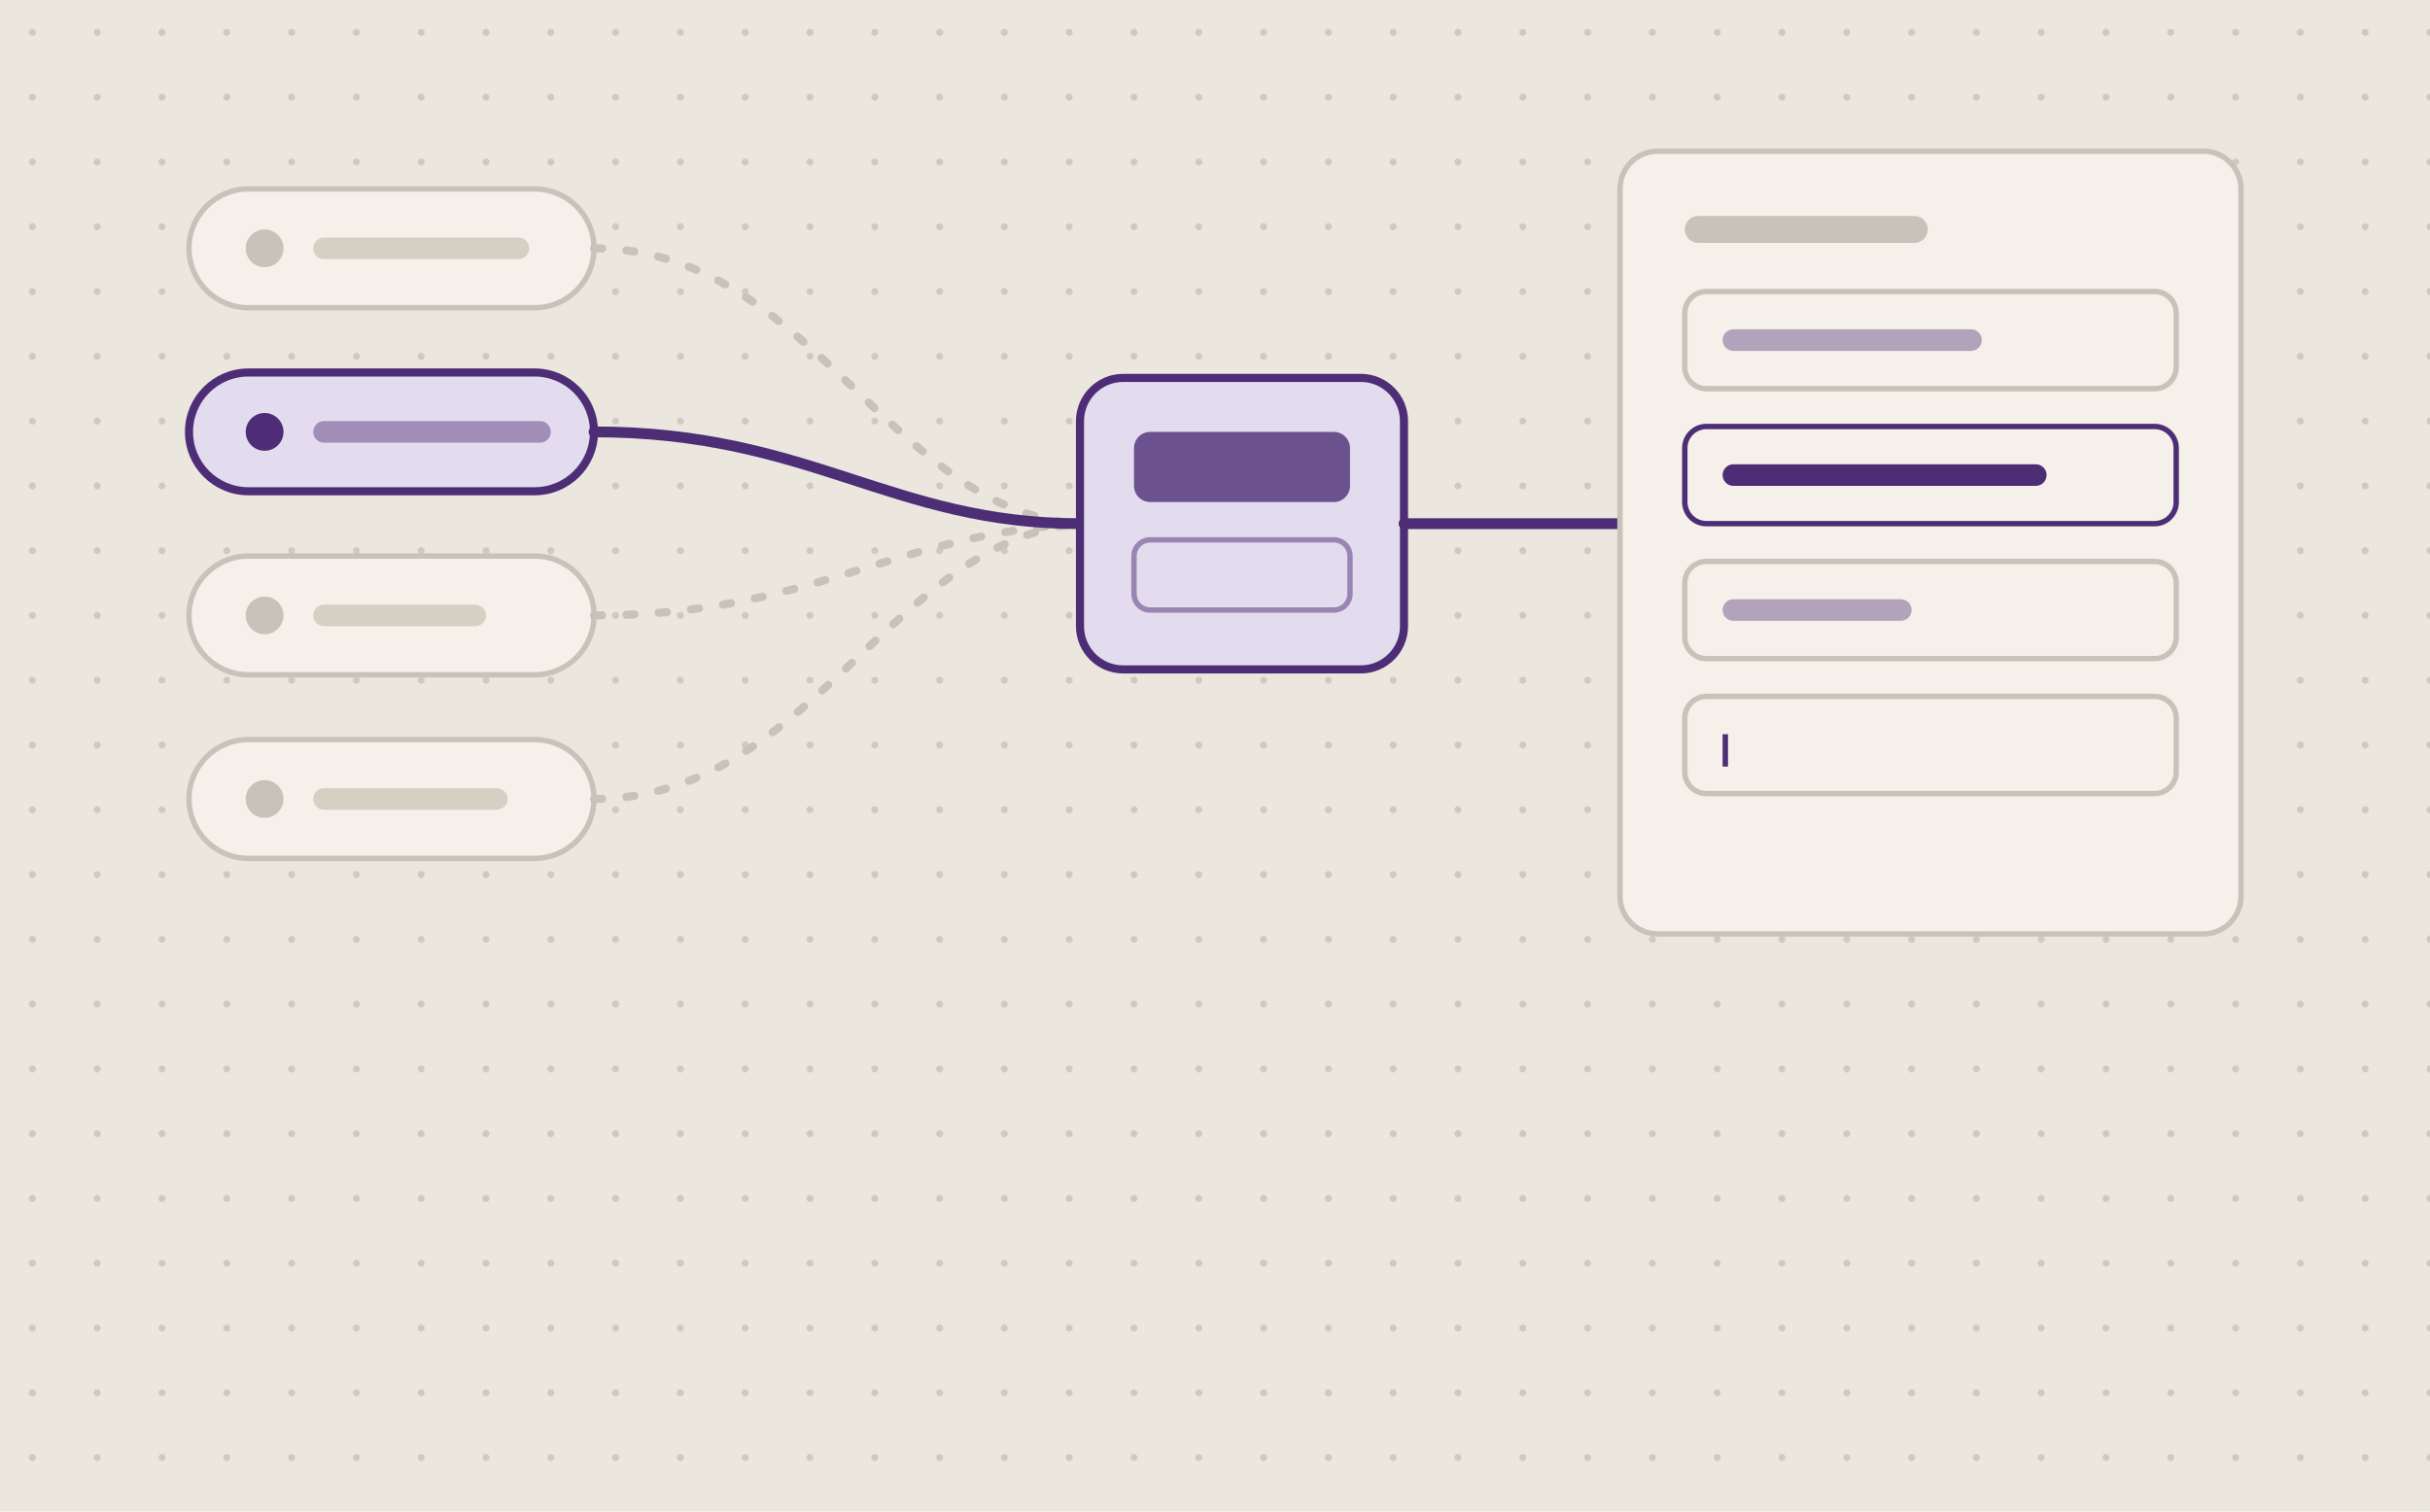
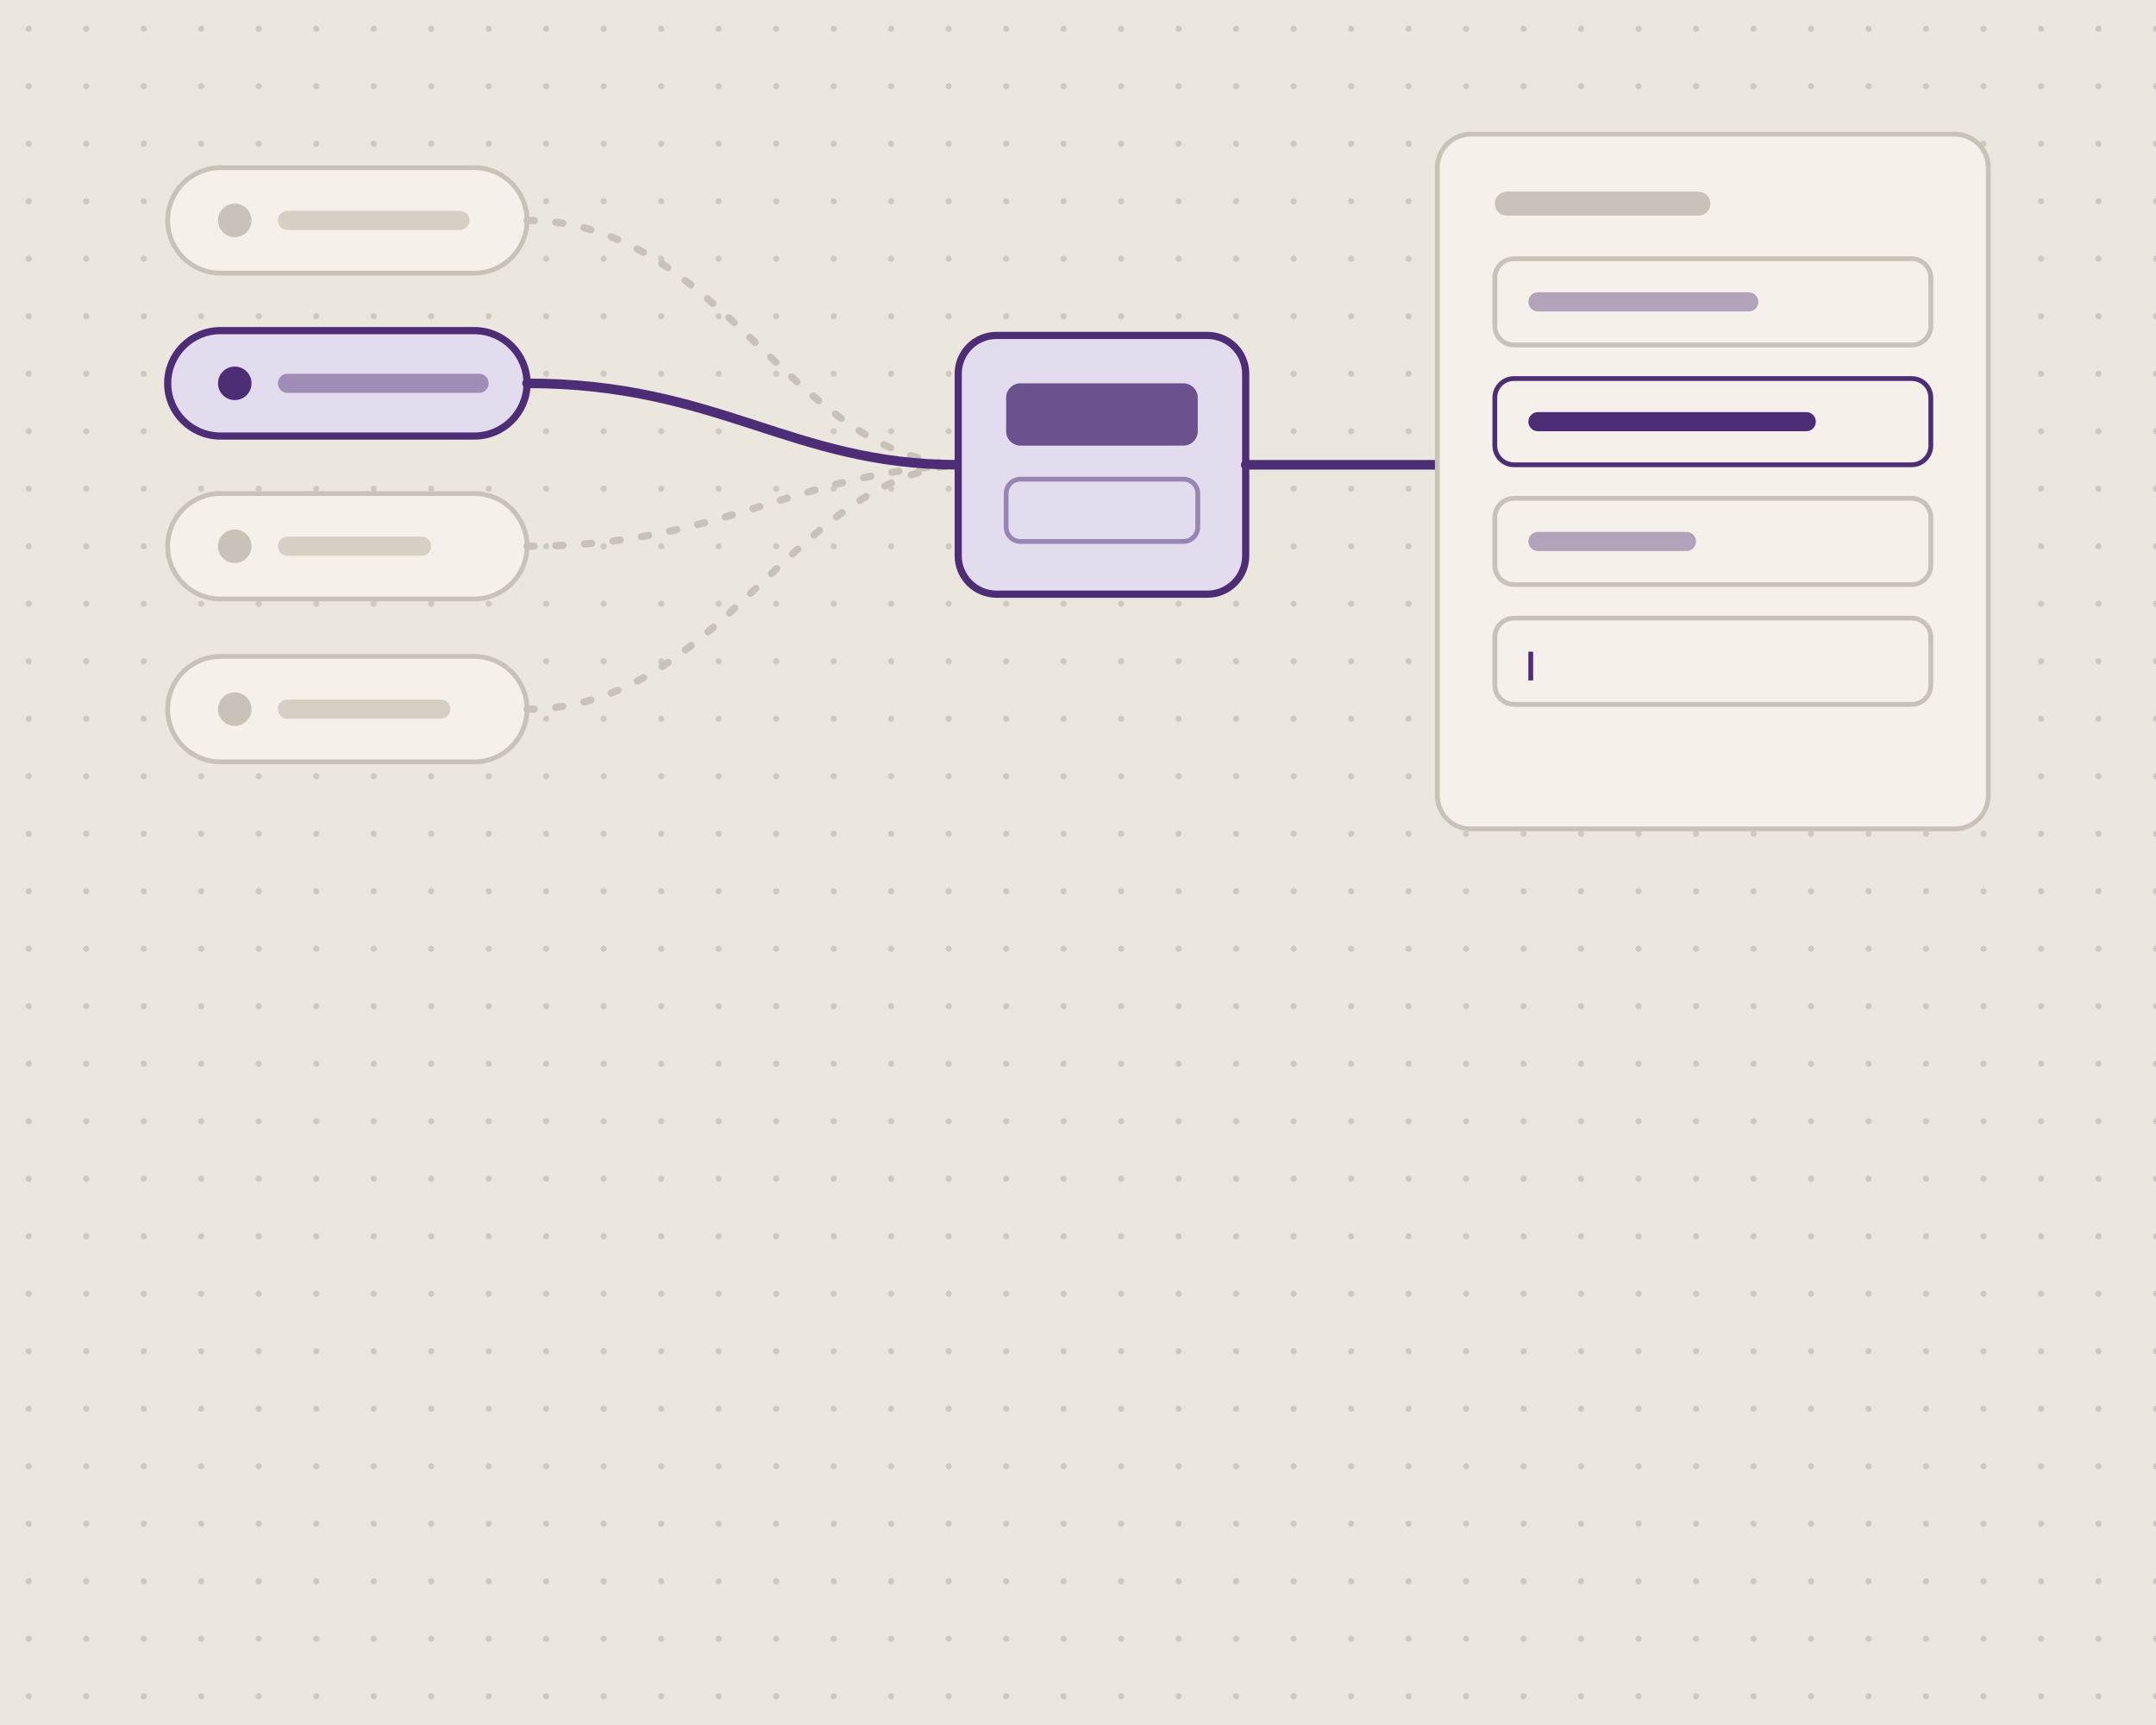
- <svg xmlns="http://www.w3.org/2000/svg" viewBox="0 0 900 560">
+ <svg xmlns="http://www.w3.org/2000/svg" viewBox="0 0 900 720">
  <defs>
    <pattern id="g" width="24" height="24" patternUnits="userSpaceOnUse">
      <circle cx="12" cy="12" r="1.3" fill="#4a4a4a" opacity="0.18" />
    </pattern>
  </defs>
-   <rect width="900" height="560" fill="#ebe6de" />
-   <rect width="900" height="560" fill="url(#g)" />
+   <rect width="900" height="720" fill="#ebe6de" />
+   <rect width="900" height="720" fill="url(#g)" />
  <g fill="#f5f1ea" stroke="#c9c2b8" stroke-width="2">
    <rect x="70" y="70" width="150" height="44" rx="22" />
    <rect x="70" y="138" width="150" height="44" rx="22" stroke="#4D2E76" stroke-width="3" fill="#e3dcef" />
    <rect x="70" y="206" width="150" height="44" rx="22" />
    <rect x="70" y="274" width="150" height="44" rx="22" />
  </g>
  <g fill="#c9c2b8">
    <circle cx="98" cy="92" r="7" />
    <circle cx="98" cy="228" r="7" />
    <circle cx="98" cy="296" r="7" />
  </g>
  <circle cx="98" cy="160" r="7" fill="#4D2E76" />
  <g fill="#d6cfc4">
    <rect x="116" y="88" width="80" height="8" rx="4" />
    <rect x="116" y="224" width="64" height="8" rx="4" />
    <rect x="116" y="292" width="72" height="8" rx="4" />
  </g>
  <rect x="116" y="156" width="88" height="8" rx="4" fill="#4D2E76" opacity="0.45" />
  <g fill="none" stroke="#c9c2b8" stroke-width="3" stroke-dasharray="3 9" stroke-linecap="round">
    <path d="M220 92 C 300 92, 330 190, 400 194" />
    <path d="M220 228 C 300 228, 330 198, 400 194" />
    <path d="M220 296 C 300 296, 330 200, 400 194" />
  </g>
  <path d="M220 160 C 300 160, 330 194, 400 194" fill="none" stroke="#4D2E76" stroke-width="4" stroke-linecap="round" />
  <rect x="400" y="140" width="120" height="108" rx="16" fill="#e3dcef" stroke="#4D2E76" stroke-width="3" />
  <rect x="420" y="160" width="80" height="26" rx="6" fill="#4D2E76" opacity="0.8" />
  <rect x="420" y="200" width="80" height="26" rx="6" fill="none" stroke="#4D2E76" stroke-width="2" opacity="0.5" />
  <path d="M520 194 C 560 194, 570 194, 600 194" fill="none" stroke="#4D2E76" stroke-width="4" stroke-linecap="round" />
  <rect x="600" y="56" width="230" height="290" rx="14" fill="#f5f1ea" stroke="#c9c2b8" stroke-width="2" />
  <rect x="624" y="80" width="90" height="10" rx="5" fill="#c9c2b8" />
  <g fill="none" stroke="#c9c2b8" stroke-width="2">
    <rect x="624" y="108" width="182" height="36" rx="8" />
    <rect x="624" y="158" width="182" height="36" rx="8" stroke="#4D2E76" />
    <rect x="624" y="208" width="182" height="36" rx="8" />
    <rect x="624" y="258" width="182" height="36" rx="8" />
  </g>
  <g fill="#4D2E76" opacity="0.4">
    <rect x="638" y="122" width="96" height="8" rx="4" />
    <rect x="638" y="222" width="70" height="8" rx="4" />
  </g>
  <rect x="638" y="172" width="120" height="8" rx="4" fill="#4D2E76" />
  <rect x="638" y="272" width="2" height="12" fill="#4D2E76" />
</svg>
